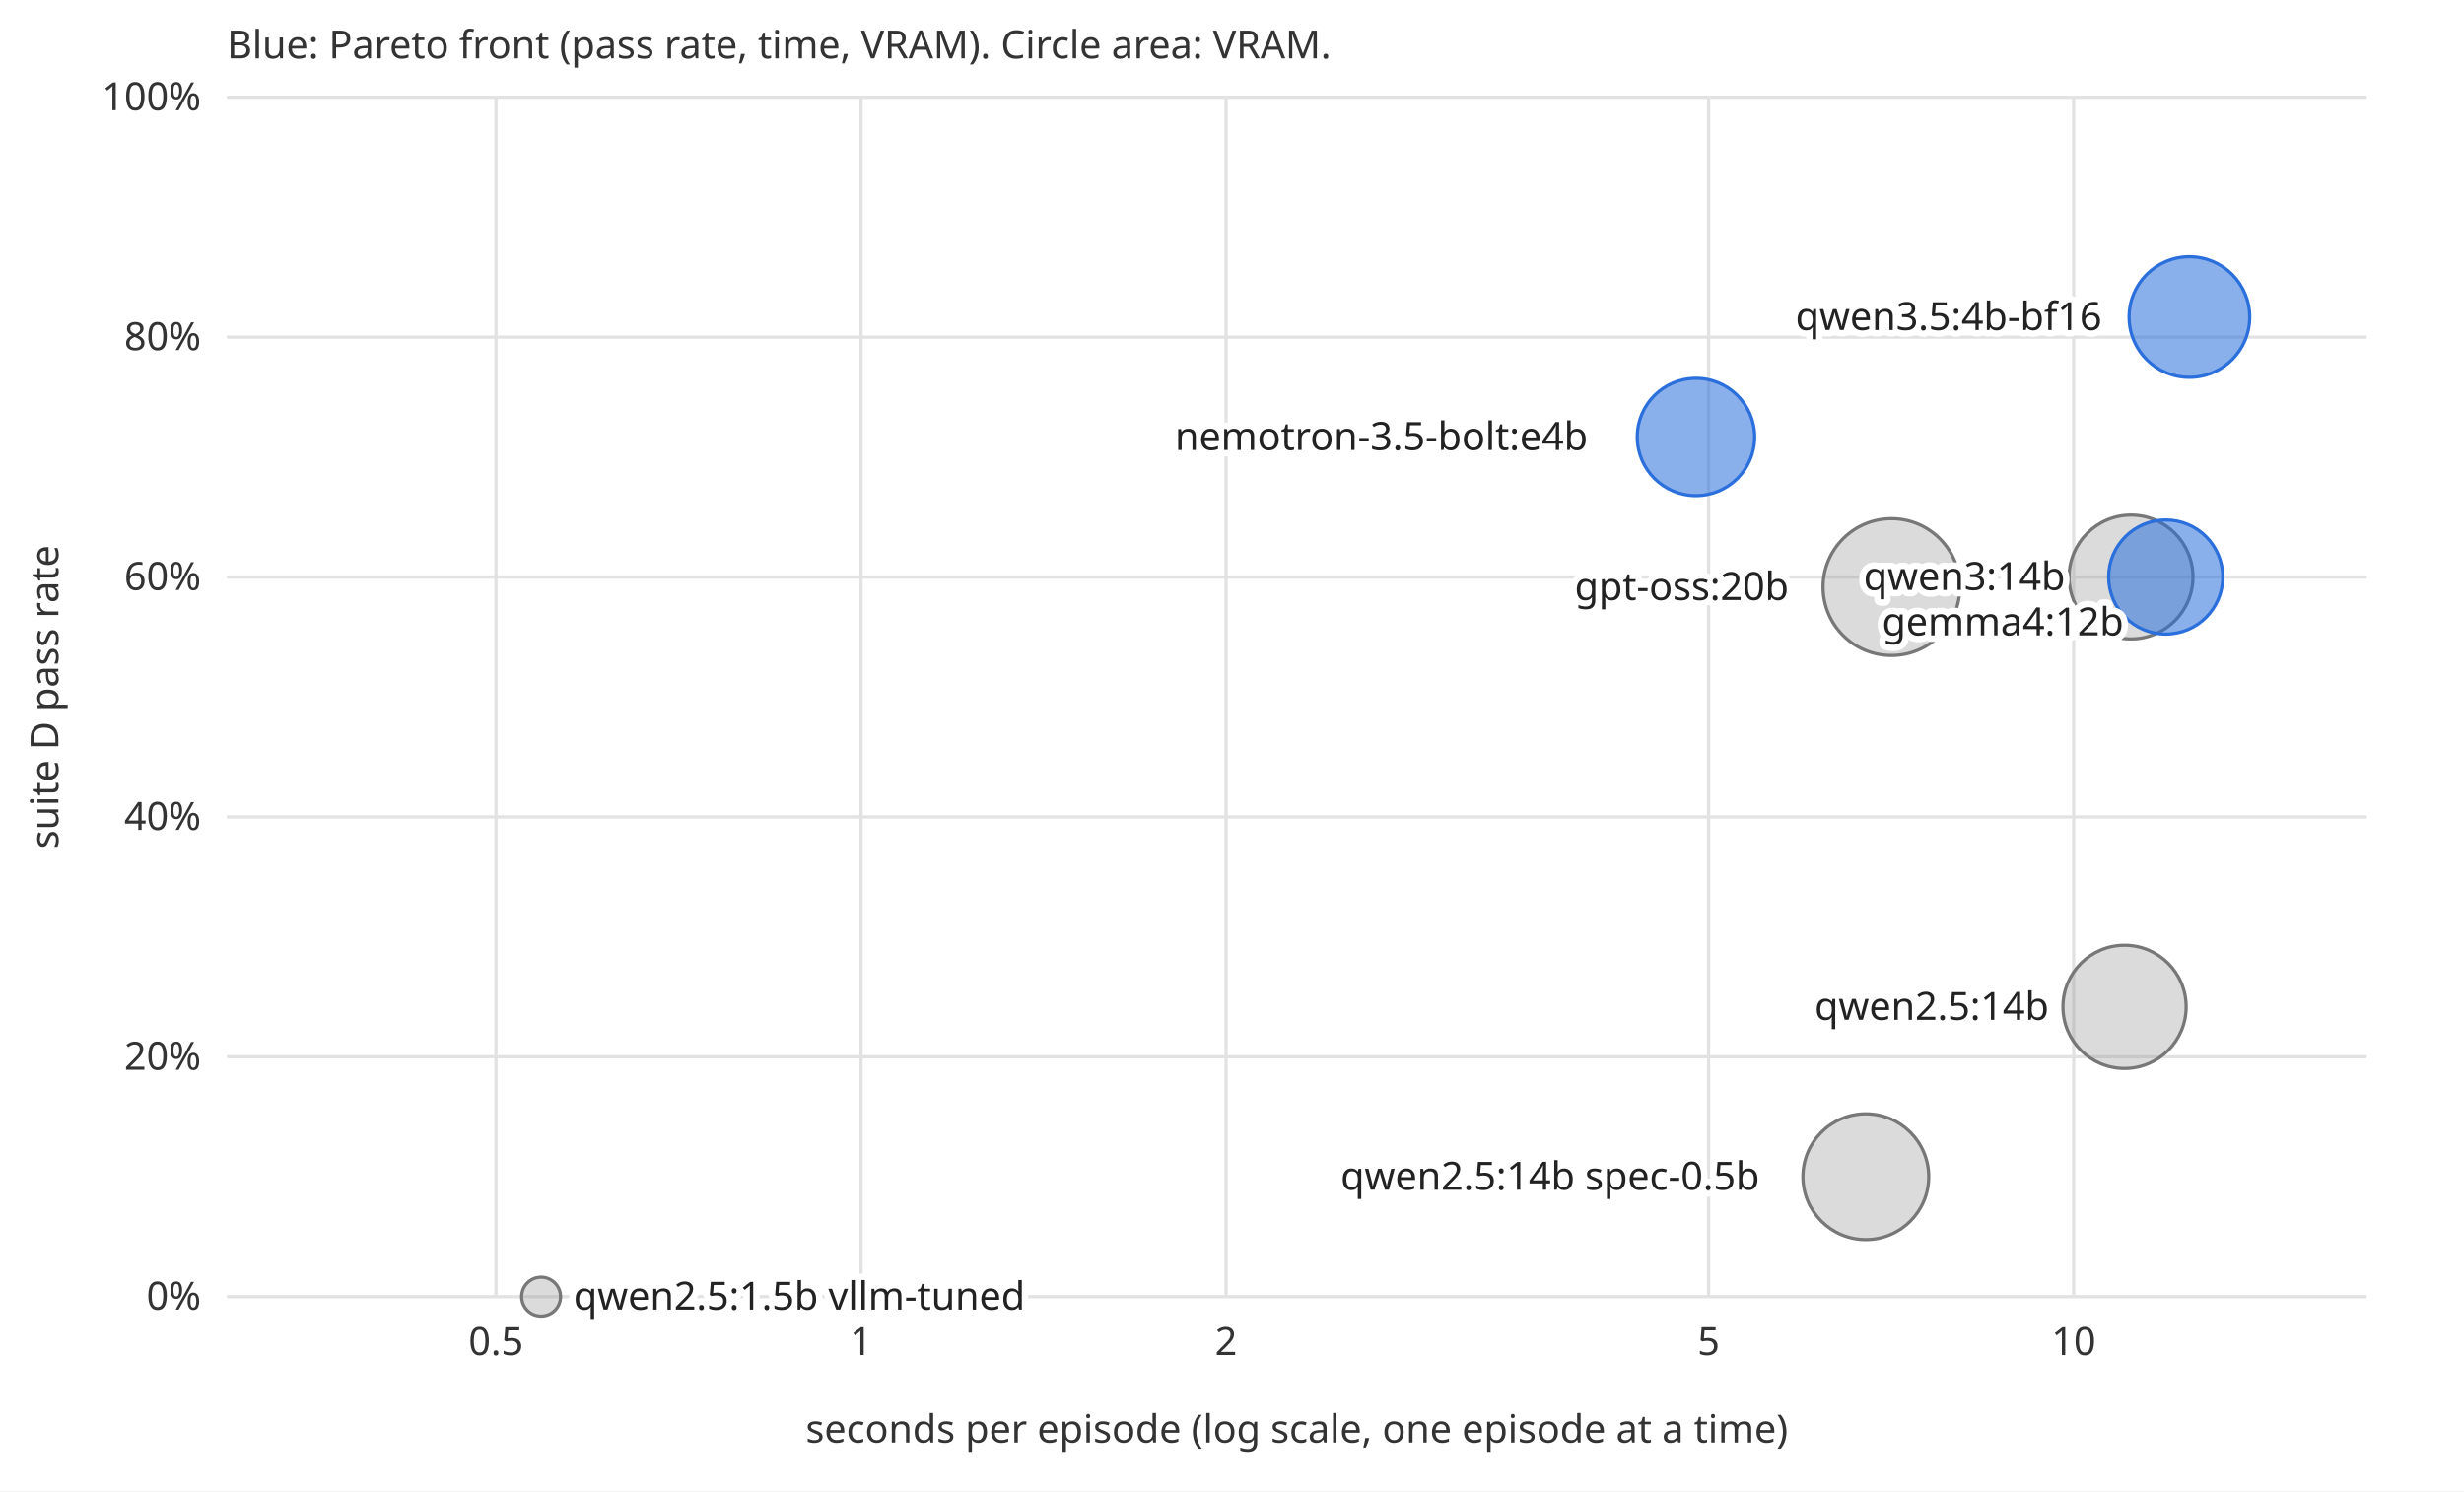
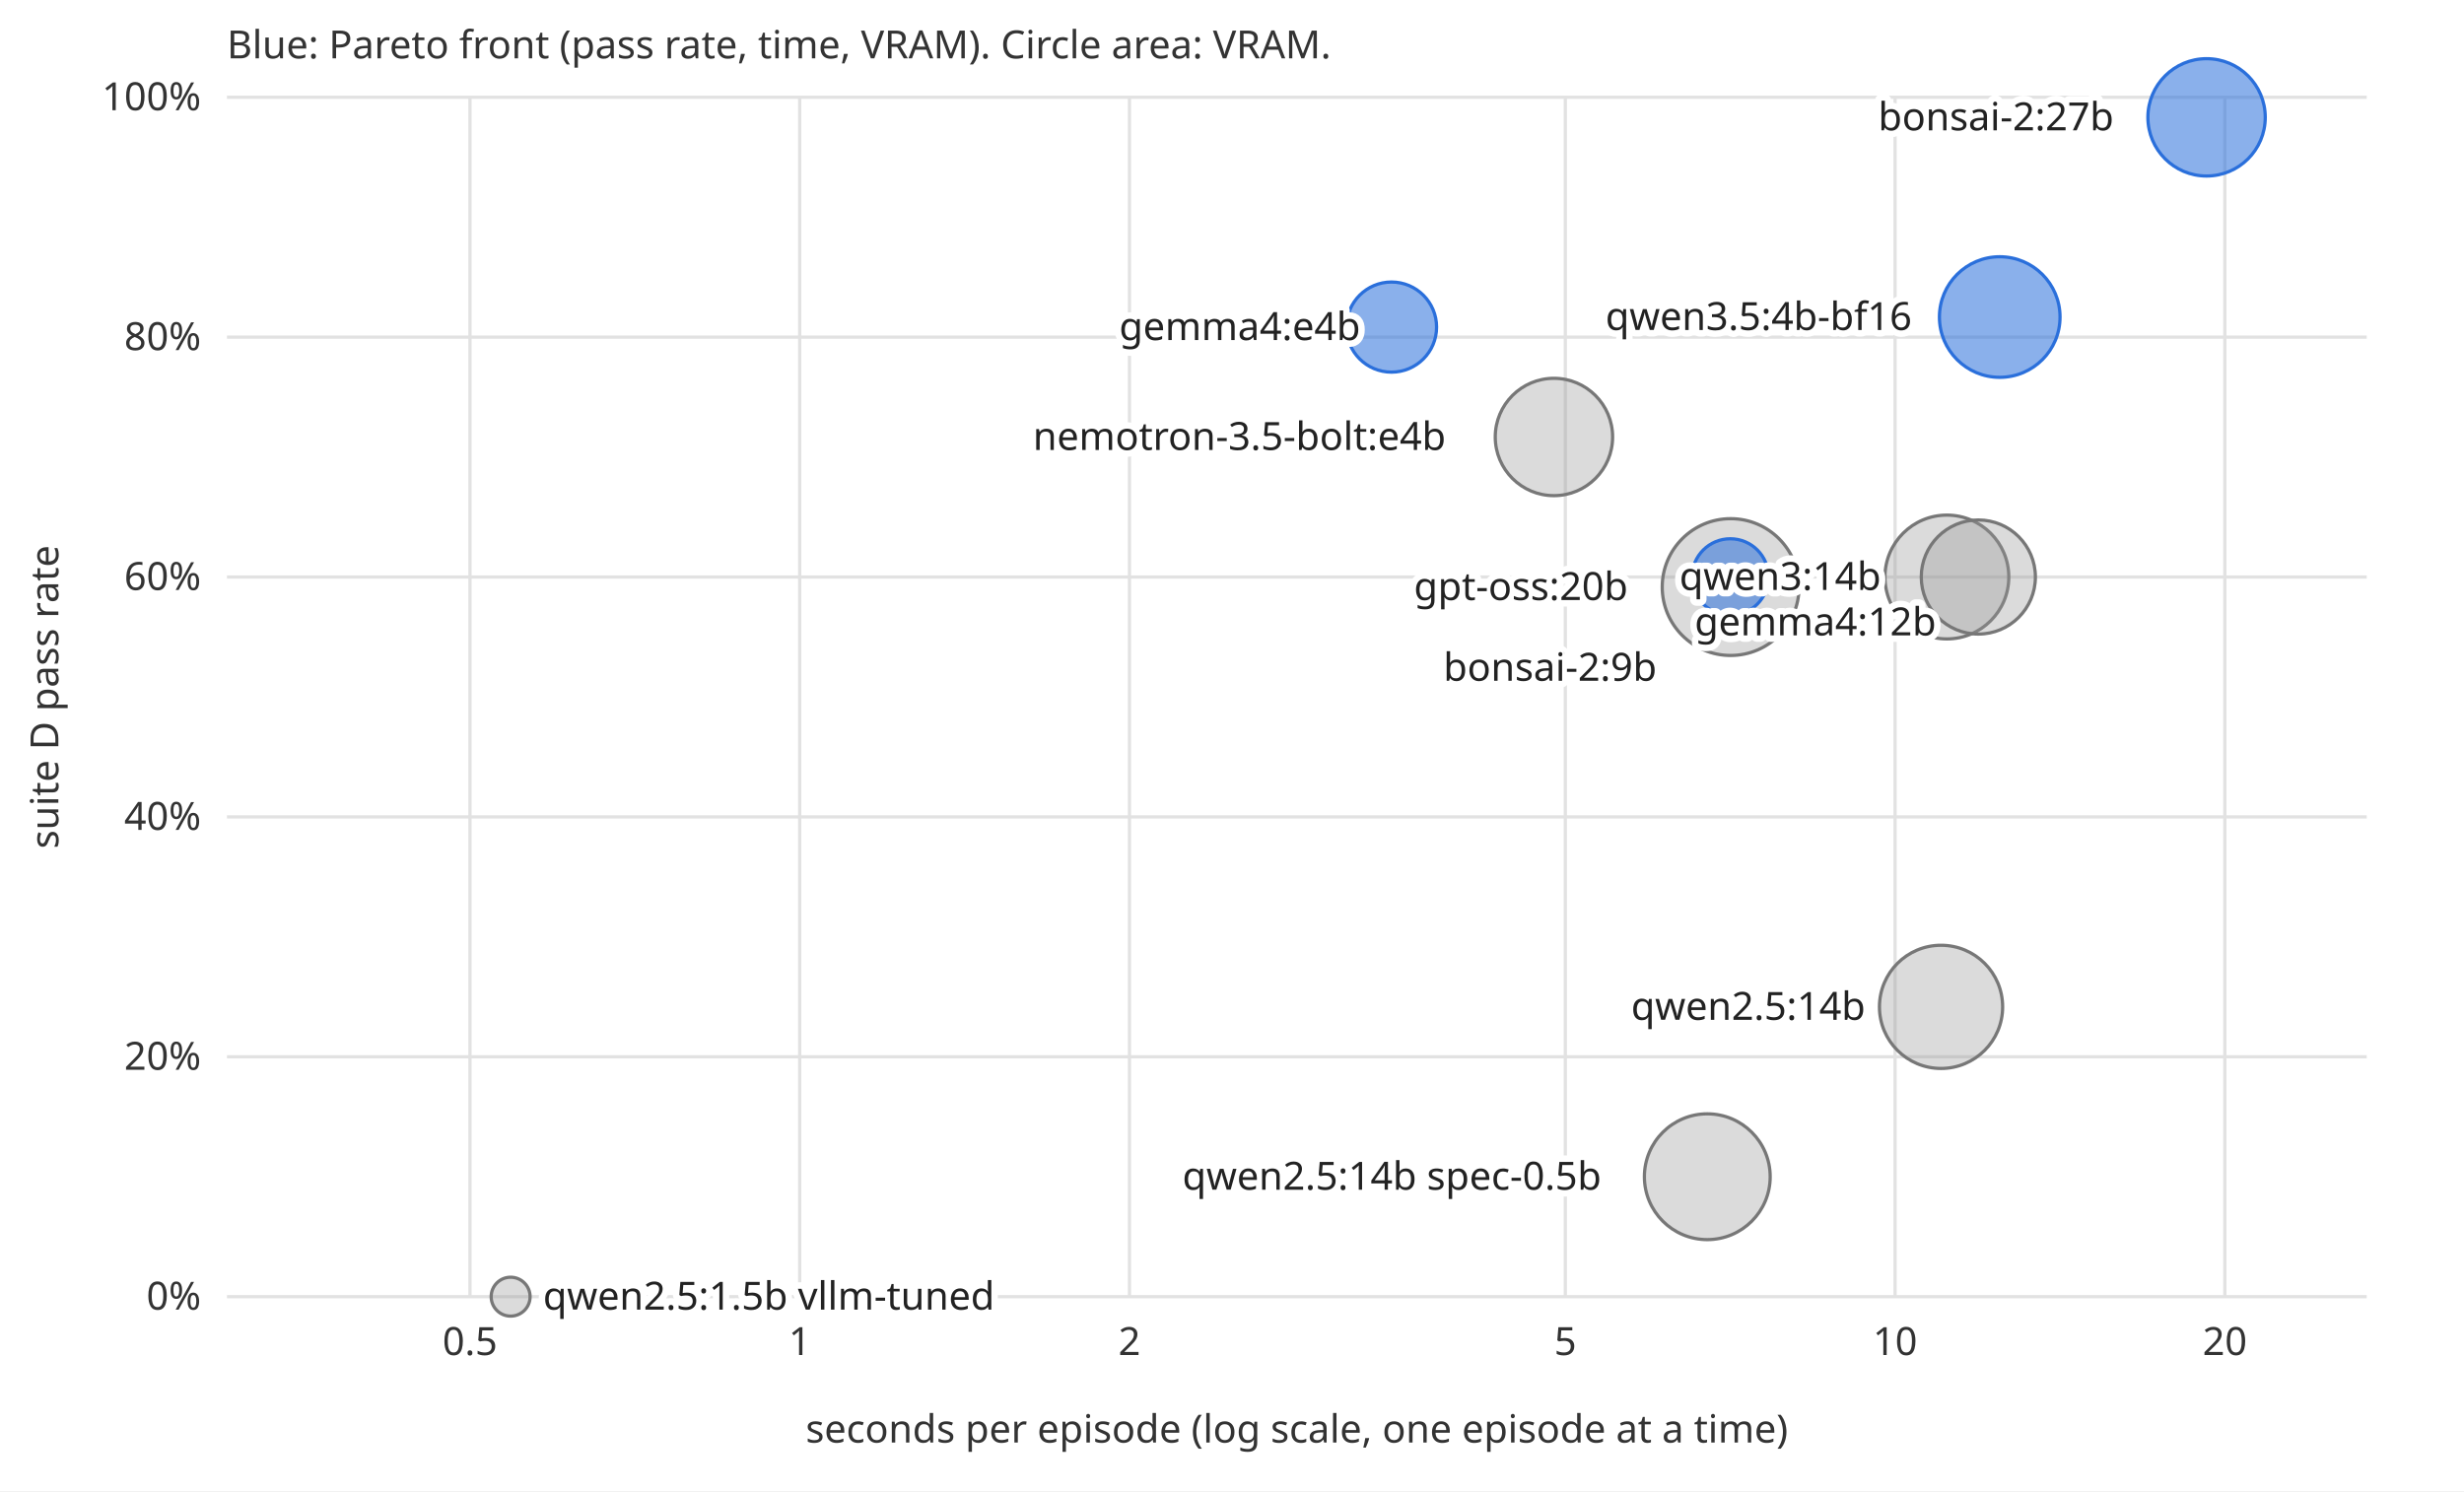
<svg xmlns="http://www.w3.org/2000/svg" viewBox="0 0 760 460" font-family="sans-serif" font-size="12">
  <style>.bg{fill:#fff}.g{stroke:#e2e2e2}.t{fill:#333}.l{fill:#222;stroke:#fff;stroke-width:4px;paint-order:stroke;stroke-linejoin:round}.f{fill:#2a6fdb;fill-opacity:.55;stroke:#2a6fdb}.o{fill:#999;fill-opacity:.35;stroke:#777}@media (prefers-color-scheme:dark){.bg{fill:#1b1b1b}.t{fill:#ccc}.g{stroke:#3a3a3a}.l{fill:#eee;stroke:#1b1b1b}}</style>
  <rect class="bg" width="760" height="460" />
  <line class="g" x1="70" x2="730" y1="400" y2="400" />
  <text class="t" x="62" y="404" text-anchor="end">0%</text>
  <line class="g" x1="70" x2="730" y1="326.0" y2="326.0" />
  <text class="t" x="62" y="330.0" text-anchor="end">20%</text>
  <line class="g" x1="70" x2="730" y1="252.0" y2="252.0" />
  <text class="t" x="62" y="256.0" text-anchor="end">40%</text>
  <line class="g" x1="70" x2="730" y1="178.0" y2="178.0" />
  <text class="t" x="62" y="182.0" text-anchor="end">60%</text>
  <line class="g" x1="70" x2="730" y1="104" y2="104" />
  <text class="t" x="62" y="108" text-anchor="end">80%</text>
  <line class="g" x1="70" x2="730" y1="30" y2="30" />
  <text class="t" x="62" y="34" text-anchor="end">100%</text>
-   <line class="g" y1="30" y2="400" x1="152.978" x2="152.978" />
-   <text class="t" x="152.978" y="418" text-anchor="middle">0.5</text>
-   <line class="g" y1="30" y2="400" x1="265.573" x2="265.573" />
-   <text class="t" x="265.573" y="418" text-anchor="middle">1</text>
-   <line class="g" y1="30" y2="400" x1="378.167" x2="378.167" />
-   <text class="t" x="378.167" y="418" text-anchor="middle">2</text>
-   <line class="g" y1="30" y2="400" x1="527.009" x2="527.009" />
-   <text class="t" x="527.009" y="418" text-anchor="middle">5</text>
-   <line class="g" y1="30" y2="400" x1="639.604" x2="639.604" />
-   <text class="t" x="639.604" y="418" text-anchor="middle">10</text>
+   <line class="g" y1="30" y2="400" x1="144.954" x2="144.954" />
+   <text class="t" x="144.954" y="418" text-anchor="middle">0.5</text>
+   <line class="g" y1="30" y2="400" x1="246.661" x2="246.661" />
+   <text class="t" x="246.661" y="418" text-anchor="middle">1</text>
+   <line class="g" y1="30" y2="400" x1="348.368" x2="348.368" />
+   <text class="t" x="348.368" y="418" text-anchor="middle">2</text>
+   <line class="g" y1="30" y2="400" x1="482.817" x2="482.817" />
+   <text class="t" x="482.817" y="418" text-anchor="middle">5</text>
+   <line class="g" y1="30" y2="400" x1="584.524" x2="584.524" />
+   <text class="t" x="584.524" y="418" text-anchor="middle">10</text>
+   <line class="g" y1="30" y2="400" x1="686.23" x2="686.23" />
+   <text class="t" x="686.23" y="418" text-anchor="middle">20</text>
  <text class="t" x="400.0" y="445" text-anchor="middle">seconds per episode (log scale, one episode at a time)</text>
  <text class="t" transform="translate(18 215.0) rotate(-90)" text-anchor="middle">suite D pass rate</text>
-   <circle class="o" cx="583.4" cy="181.1" r="21.1" />
-   <circle class="o" cx="575.5" cy="363.0" r="19.4" />
-   <circle class="o" cx="657.3" cy="178.0" r="19.1" />
-   <circle class="o" cx="655.3" cy="310.6" r="19.0" />
-   <circle class="f" cx="675.3" cy="97.8" r="18.6" />
-   <circle class="f" cx="523.1" cy="134.8" r="18.1" />
-   <circle class="f" cx="668.0" cy="178.0" r="17.6" />
-   <circle class="o" cx="166.9" cy="400.0" r="6.0" />
-   <text class="l" x="485.7" y="185.1">gpt-oss:20b</text>
-   <text class="l" x="413.5" y="367.0">qwen2.5:14b spec-0.5b</text>
-   <text class="l" x="574.8" y="182.0">qwen3:14b</text>
-   <text class="l" x="559.7" y="314.6">qwen2.5:14b</text>
-   <text class="l" x="553.8" y="101.8">qwen3.5:4b-bf16</text>
-   <text class="l" x="362.4" y="138.8">nemotron-3.5-bolt:e4b</text>
-   <text class="l" x="580.5" y="196.0">gemma4:12b</text>
-   <text class="l" x="176.9" y="404.0">qwen2.5:1.5b vllm-tuned</text>
+   <circle class="o" cx="533.8" cy="181.1" r="21.1" />
+   <circle class="o" cx="526.6" cy="363.0" r="19.4" />
+   <circle class="o" cx="600.5" cy="178.0" r="19.1" />
+   <circle class="o" cx="598.7" cy="310.6" r="19.0" />
+   <circle class="f" cx="616.8" cy="97.8" r="18.6" />
+   <circle class="f" cx="680.6" cy="36.2" r="18.1" />
+   <circle class="o" cx="479.3" cy="134.8" r="18.1" />
+   <circle class="o" cx="610.2" cy="178.0" r="17.6" />
+   <circle class="f" cx="429.2" cy="100.9" r="13.9" />
+   <circle class="f" cx="533.7" cy="178.0" r="11.8" />
+   <circle class="o" cx="157.5" cy="400.0" r="6.0" />
+   <text class="l" x="436.1" y="185.1">gpt-oss:20b</text>
+   <text class="l" x="364.7" y="367.0">qwen2.5:14b spec-0.5b</text>
+   <text class="l" x="518.0" y="182.0">qwen3:14b</text>
+   <text class="l" x="503.1" y="314.6">qwen2.5:14b</text>
+   <text class="l" x="495.2" y="101.8">qwen3.5:4b-bf16</text>
+   <text class="l" x="579.3" y="40.2">bonsai-2:27b</text>
+   <text class="l" x="318.6" y="138.8">nemotron-3.5-bolt:e4b</text>
+   <text class="l" x="522.7" y="196.0">gemma4:12b</text>
+   <text class="l" x="345.2" y="104.9">gemma4:e4b</text>
+   <text class="l" x="445.2" y="210.0">bonsai-2:9b</text>
+   <text class="l" x="167.5" y="404.0">qwen2.5:1.5b vllm-tuned</text>
  <text class="t" x="70" y="18">Blue: Pareto front (pass rate, time, VRAM). Circle area: VRAM.</text>
</svg>
